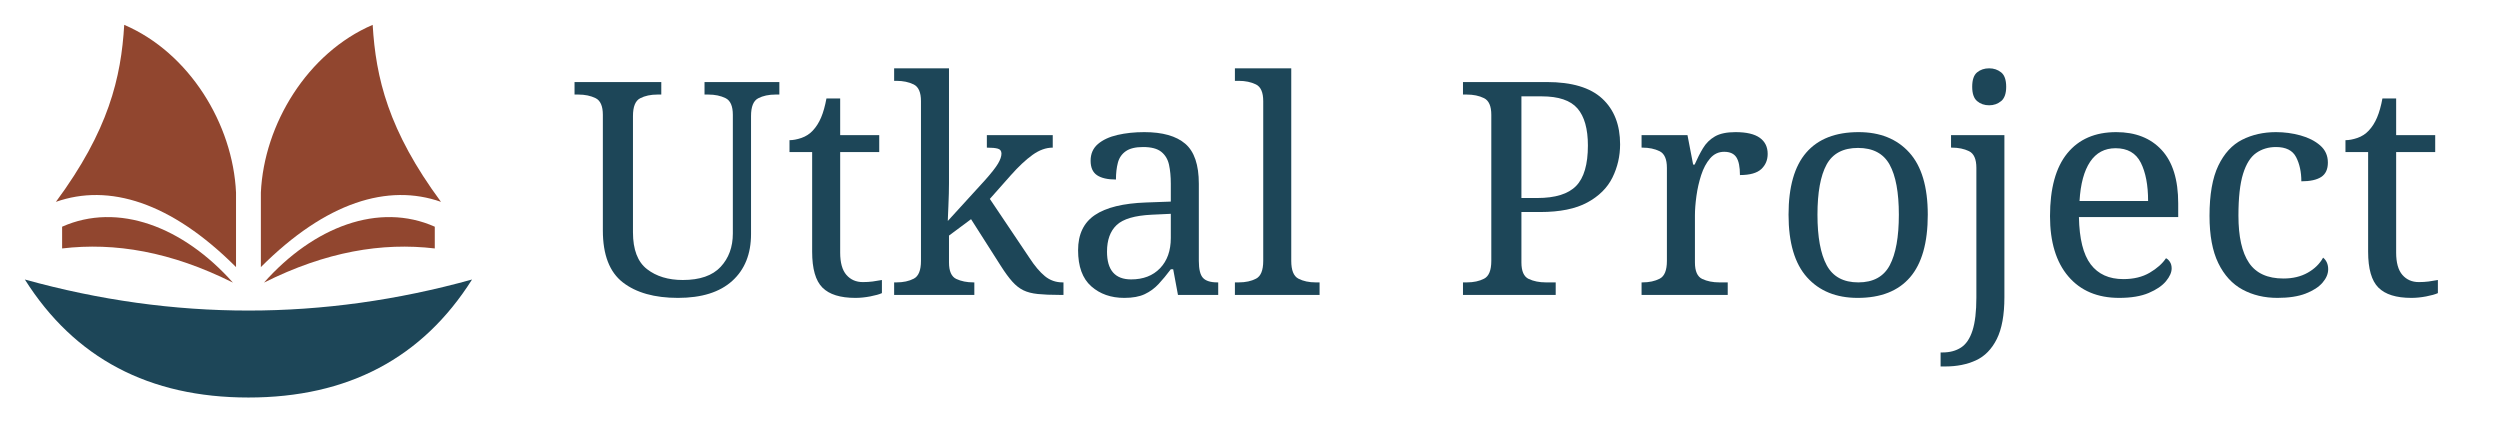
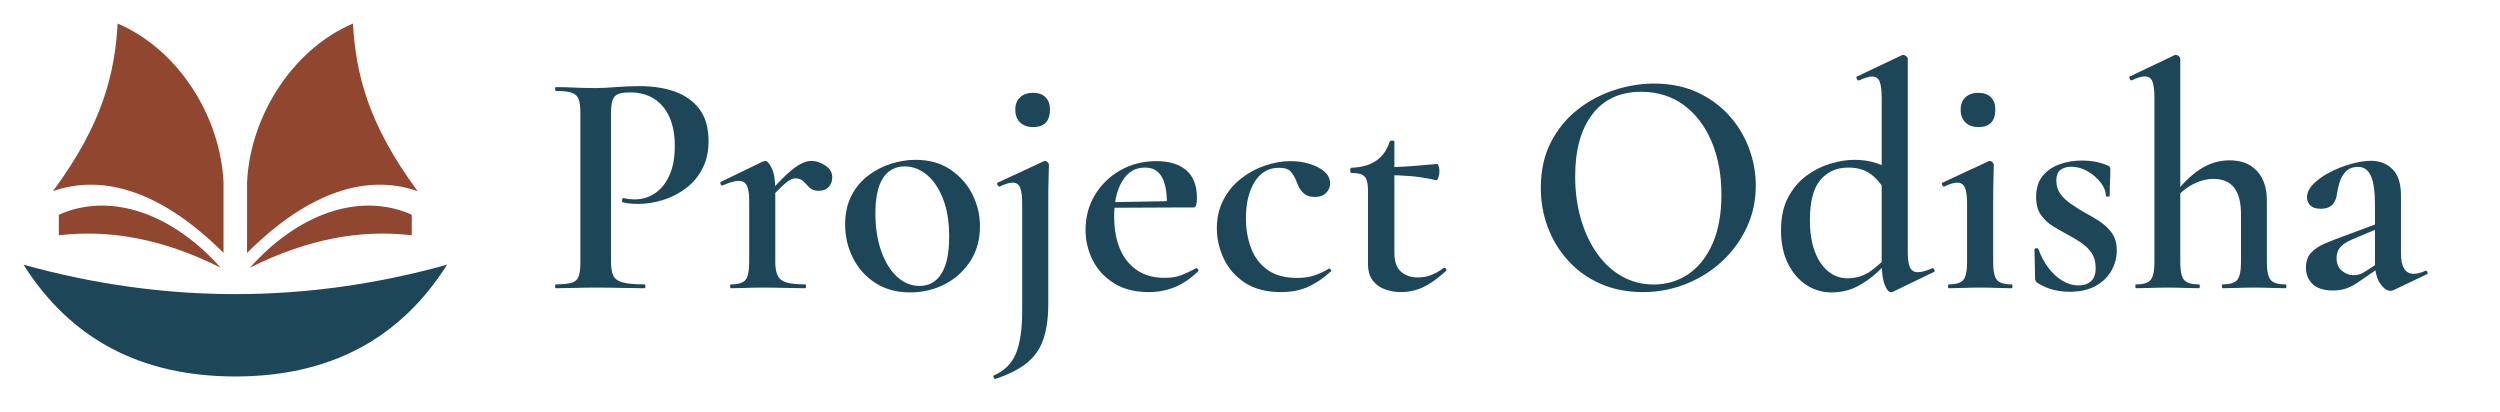
- <svg xmlns="http://www.w3.org/2000/svg" width="805" height="140" viewBox="0 0 805 140" role="img">
+ <svg xmlns="http://www.w3.org/2000/svg" width="850" height="140" viewBox="0 0 850 140" role="img">
  <g fill="#91462F">
    <path d="M76 86C55 65 35 59 18 65C35 42 39 25 40 8C61 17 75 40 76 62Z" />
    <path d="M84 86C105 65 125 59 142 65C125 42 121 25 120 8C99 17 85 40 84 62Z" />
    <path d="M20 73C38 65 59 73 75 91C55 81 37 78 20 80Z" />
    <path d="M140 73C122 65 101 73 85 91C105 81 123 78 140 80Z" />
  </g>
  <path fill="#1D4658" d="M8 90Q80 110 152 90Q128 128 80 128Q32 128 8 90Z" />
-   <g fill="#1D4658" transform="translate(185 22) scale(0.96) translate(-1.5 76)">
-     <path d="M36.200,1.000 Q24.400,1.000 17.700,-4.200 Q11.000,-9.400 11.000,-21.600 L11.000,-60.400 Q11.000,-64.800 8.550,-66.000 Q6.100,-67.200 2.800,-67.200 L1.500,-67.200 L1.500,-71.400 L30.600,-71.400 L30.600,-67.200 L29.300,-67.200 Q25.900,-67.200 23.500,-65.950 Q21.100,-64.700 21.100,-60.000 L21.100,-21.000 Q21.100,-12.300 25.800,-8.650 Q30.500,-5.000 37.800,-5.000 Q46.400,-5.000 50.500,-9.400 Q54.600,-13.800 54.600,-20.600 L54.600,-60.400 Q54.600,-64.800 52.150,-66.000 Q49.700,-67.200 46.400,-67.200 L45.100,-67.200 L45.100,-71.400 L70.200,-71.400 L70.200,-67.200 L68.900,-67.200 Q65.500,-67.200 63.100,-65.950 Q60.700,-64.700 60.700,-60.000 L60.700,-20.400 Q60.700,-10.400 54.400,-4.700 Q48.100,1.000 36.200,1.000 Z " />
-     <path d="M95.700,1.000 Q88.100,1.000 84.650,-2.450 Q81.200,-5.900 81.200,-14.500 L81.200,-47.900 L73.600,-47.900 L73.600,-51.900 Q75.400,-51.900 77.600,-52.650 Q79.800,-53.400 81.400,-55.100 Q83.100,-56.900 84.200,-59.500 Q85.300,-62.100 86.000,-65.900 L90.600,-65.900 L90.600,-53.600 L103.700,-53.600 L103.700,-47.900 L90.600,-47.900 L90.600,-14.200 Q90.600,-9.100 92.700,-6.700 Q94.800,-4.300 98.200,-4.300 Q100.000,-4.300 101.500,-4.500 Q103.000,-4.700 104.600,-5.000 L104.600,-0.600 Q103.300,0.000 100.700,0.500 Q98.100,1.000 95.700,1.000 Z " />
-     <path d="M108.700,0.000 L108.700,-4.200 L109.500,-4.200 Q112.900,-4.200 115.300,-5.450 Q117.700,-6.700 117.700,-11.400 L117.700,-65.000 Q117.700,-69.400 115.250,-70.600 Q112.800,-71.800 109.500,-71.800 L108.700,-71.800 L108.700,-76.000 L127.100,-76.000 L127.100,-37.400 Q127.100,-36.100 127.050,-34.000 Q127.000,-31.900 126.900,-29.800 Q126.800,-27.700 126.750,-26.250 Q126.700,-24.800 126.700,-24.800 L139.200,-38.500 Q142.400,-42.100 143.550,-44.050 Q144.700,-46.000 144.700,-47.400 Q144.700,-48.700 143.500,-49.050 Q142.300,-49.400 139.800,-49.400 L139.800,-53.600 L161.900,-53.600 L161.900,-49.400 Q158.500,-49.400 155.100,-46.950 Q151.700,-44.500 147.800,-40.100 L140.800,-32.200 L154.100,-12.400 Q156.700,-8.400 159.250,-6.300 Q161.800,-4.200 165.200,-4.200 L165.500,-4.200 L165.500,0.000 L164.100,0.000 Q159.800,0.000 156.900,-0.300 Q154.000,-0.600 152.050,-1.550 Q150.100,-2.500 148.350,-4.450 Q146.600,-6.400 144.500,-9.700 L134.500,-25.400 L127.100,-19.900 L127.100,-10.900 Q127.100,-6.500 129.550,-5.350 Q132.000,-4.200 135.300,-4.200 L135.600,-4.200 L135.600,0.000 Z " />
-     <path d="M185.900,1.000 Q179.200,1.000 174.800,-2.900 Q170.400,-6.800 170.400,-15.000 Q170.400,-23.000 176.050,-26.800 Q181.700,-30.600 193.200,-31.000 L201.500,-31.300 L201.500,-37.300 Q201.500,-40.900 200.900,-43.650 Q200.300,-46.400 198.300,-48.000 Q196.300,-49.600 192.200,-49.600 Q188.400,-49.600 186.400,-48.200 Q184.400,-46.800 183.750,-44.350 Q183.100,-41.900 183.100,-38.700 Q178.900,-38.700 176.750,-40.150 Q174.600,-41.600 174.600,-45.000 Q174.600,-48.500 177.050,-50.600 Q179.500,-52.700 183.600,-53.650 Q187.700,-54.600 192.600,-54.600 Q201.800,-54.600 206.350,-50.700 Q210.900,-46.800 210.900,-37.300 L210.900,-11.400 Q210.900,-7.200 212.300,-5.700 Q213.700,-4.200 217.100,-4.200 L217.400,-4.200 L217.400,0.000 L203.900,0.000 L202.300,-8.600 L201.500,-8.600 Q199.400,-5.800 197.400,-3.650 Q195.400,-1.500 192.750,-0.250 Q190.100,1.000 185.900,1.000 Z M188.200,-5.200 Q194.300,-5.200 197.900,-8.950 Q201.500,-12.700 201.500,-19.100 L201.500,-27.200 L195.100,-26.900 Q186.600,-26.500 183.350,-23.450 Q180.100,-20.400 180.100,-14.500 Q180.100,-5.200 188.200,-5.200 Z " />
-     <path d="M223.000,0.000 L223.000,-4.200 L224.300,-4.200 Q227.700,-4.200 230.100,-5.450 Q232.500,-6.700 232.500,-11.400 L232.500,-65.000 Q232.500,-69.400 230.050,-70.600 Q227.600,-71.800 224.300,-71.800 L223.000,-71.800 L223.000,-76.000 L241.900,-76.000 L241.900,-11.400 Q241.900,-6.700 244.300,-5.450 Q246.700,-4.200 250.100,-4.200 L251.400,-4.200 L251.400,0.000 Z " />
-     <path d="M299.500,0.000 L299.500,-4.200 L300.800,-4.200 Q304.200,-4.200 306.600,-5.450 Q309.000,-6.700 309.000,-11.400 L309.000,-60.400 Q309.000,-64.800 306.550,-66.000 Q304.100,-67.200 300.800,-67.200 L299.500,-67.200 L299.500,-71.400 L327.600,-71.400 Q340.200,-71.400 346.200,-65.850 Q352.200,-60.300 352.200,-50.500 Q352.200,-44.600 349.650,-39.400 Q347.100,-34.200 341.200,-31.000 Q335.300,-27.800 325.400,-27.800 L319.100,-27.800 L319.100,-10.900 Q319.100,-6.500 321.550,-5.350 Q324.000,-4.200 327.300,-4.200 L330.600,-4.200 L330.600,0.000 Z M324.400,-32.500 Q333.500,-32.500 337.450,-36.550 Q341.400,-40.600 341.400,-50.100 Q341.400,-58.500 337.900,-62.550 Q334.400,-66.600 325.900,-66.600 L319.100,-66.600 L319.100,-32.500 Z " />
-     <path d="M359.400,0.000 L359.400,-4.200 L359.700,-4.200 Q363.100,-4.200 365.500,-5.450 Q367.900,-6.700 367.900,-11.400 L367.900,-42.600 Q367.900,-47.000 365.450,-48.200 Q363.000,-49.400 359.700,-49.400 L359.400,-49.400 L359.400,-53.600 L374.800,-53.600 L376.700,-43.700 L377.200,-43.700 Q378.500,-46.700 380.000,-49.200 Q381.500,-51.700 384.000,-53.150 Q386.500,-54.600 390.900,-54.600 Q396.400,-54.600 399.050,-52.700 Q401.700,-50.800 401.700,-47.300 Q401.700,-44.200 399.550,-42.200 Q397.400,-40.200 392.400,-40.200 Q392.400,-44.300 391.200,-46.150 Q390.000,-48.000 387.100,-48.000 Q384.300,-48.000 382.400,-45.800 Q380.500,-43.600 379.400,-40.200 Q378.300,-36.800 377.800,-33.150 Q377.300,-29.500 377.300,-26.600 L377.300,-10.900 Q377.300,-6.500 379.750,-5.350 Q382.200,-4.200 385.500,-4.200 L388.300,-4.200 L388.300,0.000 Z " />
-     <path d="M431.900,1.000 Q421.100,1.000 414.900,-5.900 Q408.700,-12.800 408.700,-26.900 Q408.700,-40.900 414.650,-47.750 Q420.600,-54.600 432.200,-54.600 Q443.000,-54.600 449.200,-47.750 Q455.400,-40.900 455.400,-26.900 Q455.400,-12.800 449.450,-5.900 Q443.500,1.000 431.900,1.000 Z M432.100,-4.200 Q439.600,-4.200 442.650,-9.950 Q445.700,-15.700 445.700,-26.900 Q445.700,-38.100 442.600,-43.700 Q439.500,-49.300 432.000,-49.300 Q424.500,-49.300 421.450,-43.700 Q418.400,-38.100 418.400,-26.900 Q418.400,-15.700 421.500,-9.950 Q424.600,-4.200 432.100,-4.200 Z " />
-     <path d="M476.000,-63.600 Q473.600,-63.600 471.950,-65.000 Q470.300,-66.400 470.300,-69.800 Q470.300,-73.300 471.950,-74.650 Q473.600,-76.000 476.000,-76.000 Q478.300,-76.000 480.000,-74.650 Q481.700,-73.300 481.700,-69.800 Q481.700,-66.400 480.000,-65.000 Q478.300,-63.600 476.000,-63.600 Z M459.700,24.000 L459.700,19.300 L460.400,19.300 Q464.000,19.300 466.550,17.650 Q469.100,16.000 470.400,11.950 Q471.700,7.900 471.700,0.900 L471.700,-42.600 Q471.700,-47.000 469.250,-48.200 Q466.800,-49.400 463.500,-49.400 L463.200,-49.400 L463.200,-53.600 L481.100,-53.600 L481.100,0.800 Q481.100,9.700 478.550,14.800 Q476.000,19.900 471.550,21.950 Q467.100,24.000 461.300,24.000 Z " />
-     <path d="M519.600,1.000 Q508.700,1.000 502.550,-6.200 Q496.400,-13.400 496.400,-26.400 Q496.400,-40.400 502.200,-47.500 Q508.000,-54.600 518.600,-54.600 Q528.300,-54.600 533.850,-48.600 Q539.400,-42.600 539.400,-30.700 L539.400,-26.100 L506.100,-26.100 Q506.300,-15.200 510.050,-10.250 Q513.800,-5.300 521.000,-5.300 Q526.200,-5.300 529.850,-7.450 Q533.500,-9.600 535.300,-12.300 Q536.000,-12.000 536.600,-11.100 Q537.200,-10.200 537.200,-8.900 Q537.200,-6.900 535.300,-4.600 Q533.400,-2.300 529.500,-0.650 Q525.600,1.000 519.600,1.000 Z M529.300,-31.500 Q529.300,-39.500 526.850,-44.350 Q524.400,-49.200 518.400,-49.200 Q512.900,-49.200 509.850,-44.650 Q506.800,-40.100 506.300,-31.500 Z " />
-     <path d="M572.700,1.000 Q566.100,1.000 560.950,-1.800 Q555.800,-4.600 552.850,-10.650 Q549.900,-16.700 549.900,-26.500 Q549.900,-37.200 552.850,-43.350 Q555.800,-49.500 560.850,-52.050 Q565.900,-54.600 572.200,-54.600 Q576.400,-54.600 580.400,-53.500 Q584.400,-52.400 587.000,-50.150 Q589.600,-47.900 589.600,-44.400 Q589.600,-41.000 587.350,-39.550 Q585.100,-38.100 580.700,-38.100 Q580.700,-42.800 578.950,-46.200 Q577.200,-49.600 572.200,-49.600 Q568.400,-49.600 565.550,-47.600 Q562.700,-45.600 561.150,-40.600 Q559.600,-35.600 559.600,-26.600 Q559.600,-16.000 563.150,-10.750 Q566.700,-5.500 574.700,-5.500 Q579.400,-5.500 582.850,-7.450 Q586.300,-9.400 588.000,-12.500 Q589.700,-11.100 589.700,-8.600 Q589.700,-6.300 587.800,-4.100 Q585.900,-1.900 582.150,-0.450 Q578.400,1.000 572.700,1.000 Z " />
-     <path d="M617.600,1.000 Q610.000,1.000 606.550,-2.450 Q603.100,-5.900 603.100,-14.500 L603.100,-47.900 L595.500,-47.900 L595.500,-51.900 Q597.300,-51.900 599.500,-52.650 Q601.700,-53.400 603.300,-55.100 Q605.000,-56.900 606.100,-59.500 Q607.200,-62.100 607.900,-65.900 L612.500,-65.900 L612.500,-53.600 L625.600,-53.600 L625.600,-47.900 L612.500,-47.900 L612.500,-14.200 Q612.500,-9.100 614.600,-6.700 Q616.700,-4.300 620.100,-4.300 Q621.900,-4.300 623.400,-4.500 Q624.900,-4.700 626.500,-5.000 L626.500,-0.600 Q625.200,0.000 622.600,0.500 Q620.000,1.000 617.600,1.000 Z " />
+   <g fill="#1D4658">
+     <path d="M207.732 88.699Q207.732 91.982 208.503 93.678Q209.275 95.374 211.753 96.03Q214.232 96.687 219.109 96.687Q219.437 96.687 219.437 97.343Q219.437 98.0 219.109 98.0Q215.608 98.0 211.504 97.891Q207.401 97.781 202.587 97.781Q198.768 97.781 195.287 97.891Q191.806 98.0 189.021 98.0Q188.723 98.0 188.723 97.343Q188.723 96.687 189.021 96.687Q192.624 96.687 194.386 96.14Q196.147 95.593 196.74 93.951Q197.332 92.31 197.332 89.137V38.475Q197.332 35.302 196.74 33.716Q196.147 32.129 194.386 31.527Q192.624 30.925 189.021 30.925Q188.723 30.925 188.723 30.269Q188.723 29.612 189.021 29.612Q191.806 29.612 195.232 29.776Q198.658 29.941 202.477 29.941Q205.163 29.941 209.371 29.612Q213.578 29.284 217.479 29.284Q224.131 29.284 229.333 31.104Q234.535 32.925 237.633 36.864Q240.731 40.803 240.889 47.229Q241.048 52.87 238.978 57.028Q236.909 61.186 233.353 63.906Q229.797 66.626 225.49 67.979Q221.183 69.332 216.945 69.332Q215.761 69.332 214.393 69.222Q213.025 69.113 211.742 68.785Q211.384 68.675 211.508 67.964Q211.633 67.253 212.04 67.362Q212.946 67.581 214.025 67.691Q215.104 67.8 215.821 67.8Q219.446 67.8 222.523 65.83Q225.601 63.861 227.513 59.797Q229.425 55.734 229.425 49.655Q229.425 43.796 227.588 39.757Q225.751 35.718 222.367 33.569Q218.983 31.42 214.248 31.42Q211.737 31.42 210.317 31.922Q208.897 32.424 208.315 33.986Q207.732 35.548 207.732 38.694Z" />
+     <path d="M261.042 68.347 260.287 67.015Q264.494 62.061 267.343 59.42Q270.192 56.779 272.211 55.739Q274.23 54.7 275.901 54.7Q278.199 54.7 280.585 56.26Q282.972 57.821 282.972 60.285Q282.972 62.252 281.755 63.564Q280.538 64.876 278.371 64.876Q276.344 64.876 275.255 63.792Q274.167 62.709 273.191 61.681Q272.216 60.652 270.435 60.652Q269.609 60.652 268.619 61.175Q267.629 61.697 265.873 63.325Q264.116 64.952 261.042 68.347ZM248.565 98.0Q248.237 98.0 248.237 97.343Q248.237 96.687 248.565 96.687Q252.258 96.687 253.492 95.145Q254.725 93.604 254.725 89.137V68.205Q254.725 64.722 253.929 63.106Q253.133 61.489 251.183 61.489Q250.168 61.489 248.795 61.887Q247.422 62.285 245.69 63.051Q245.252 63.24 245.018 62.613Q244.785 61.987 245.064 61.847L259.43 54.888Q259.967 54.7 260.136 54.7Q261.219 54.7 262.408 57.22Q263.597 59.741 263.597 64.484V89.137Q263.597 92.072 264.442 93.753Q265.287 95.434 267.481 96.061Q269.675 96.687 273.666 96.687Q274.074 96.687 274.074 97.343Q274.074 98.0 273.666 98.0Q270.802 98.0 267.102 97.891Q263.402 97.781 259.176 97.781Q256.203 97.781 253.433 97.891Q250.663 98.0 248.565 98.0Z" />
+     <path d="M309.419 99.422Q302.646 99.422 297.688 96.249Q292.73 93.076 290.04 87.769Q287.349 82.462 287.349 76.335Q287.349 70.645 289.507 66.487Q291.666 62.329 295.231 59.648Q298.797 56.967 303.004 55.654Q307.212 54.341 311.309 54.341Q318.192 54.341 323.095 57.624Q327.999 60.906 330.595 66.049Q333.191 71.192 333.191 76.961Q333.191 83.726 329.899 88.799Q326.606 93.872 321.211 96.647Q315.815 99.422 309.419 99.422ZM312.642 97.215Q317.5 97.215 320.11 92.993Q322.719 88.77 322.719 80.52Q322.719 72.893 320.62 67.562Q318.52 62.23 315.091 59.405Q311.662 56.579 307.619 56.579Q302.81 56.579 300.221 60.544Q297.632 64.509 297.632 72.527Q297.632 79.697 299.597 85.317Q301.563 90.937 304.977 94.076Q308.391 97.215 312.642 97.215Z" />
+     <path d="M356.634 56.021Q356.634 57.183 356.525 60.353Q356.415 63.522 356.415 69.061V103.252Q356.415 110.474 354.745 115.343Q353.075 120.212 349.163 123.386Q345.252 126.559 338.353 128.857Q338.134 128.966 337.86 128.364Q337.587 127.762 337.885 127.653Q343.277 125.355 345.41 120.212Q347.544 115.07 347.544 105.769V69.25Q347.544 65.549 346.857 63.822Q346.171 62.096 344.281 62.096Q343.454 62.096 342.355 62.44Q341.255 62.783 339.901 63.42Q339.463 63.53 339.15 62.888Q338.837 62.247 339.195 62.107L354.905 54.809Q355.124 54.7 355.233 54.7Q355.72 54.7 356.177 55.156Q356.634 55.613 356.634 56.021ZM351.248 43.205Q348.455 43.205 346.83 41.635Q345.205 40.065 345.205 37.222Q345.205 34.618 346.83 33.088Q348.455 31.557 351.248 31.557Q354.011 31.557 355.502 33.088Q356.992 34.618 356.992 37.222Q356.992 43.205 351.248 43.205Z" />
+     <path d="M390.546 99.313Q383.614 99.313 378.816 96.344Q374.018 93.374 371.552 88.52Q369.086 83.666 369.086 78.146Q369.086 71.63 372.229 66.362Q375.372 61.095 380.847 57.937Q386.323 54.779 393.243 54.779Q399.639 54.779 403.298 57.854Q406.956 60.928 406.956 67.332Q406.956 68.755 406.723 69.649Q406.489 70.544 405.723 70.544H396.693Q397.002 64.156 395.234 60.562Q393.465 56.967 389.266 56.967Q384.408 56.967 381.611 61.499Q378.814 66.03 378.814 73.651Q378.814 79.937 380.783 84.608Q382.753 89.279 386.582 91.871Q390.412 94.463 395.962 94.463Q399.396 94.463 401.699 93.552Q404.002 92.641 406.617 91.219Q406.836 91 407.219 91.453Q407.602 91.905 407.383 92.234Q403.395 96.071 399.272 97.692Q395.15 99.313 390.546 99.313ZM375.646 70.653 375.536 68.785 399.77 68.347V70.544Z" />
+     <path d="M435.562 99.313Q428.042 99.313 423.193 96.085Q418.345 92.857 416.037 87.839Q413.73 82.821 413.73 77.678Q413.73 72.207 415.967 67.939Q418.205 63.672 421.89 60.757Q425.574 57.843 430.05 56.311Q434.525 54.779 438.891 54.779Q442.034 54.779 445.117 55.679Q448.2 56.579 450.219 58.279Q452.237 59.979 452.237 62.444Q452.237 64.153 450.901 65.56Q449.565 66.966 447.002 66.966Q444.597 66.966 443.186 65.663Q441.774 64.361 440.959 62.077Q440.043 59.662 438.872 58.354Q437.701 57.047 434.834 57.047Q429.587 57.047 426.602 61.797Q423.616 66.547 423.616 74.187Q423.616 79.689 425.347 84.32Q427.079 88.951 430.905 91.722Q434.73 94.493 441.057 94.493Q444.22 94.493 446.673 93.712Q449.127 92.931 451.772 91.377Q452.021 91.159 452.404 91.596Q452.787 92.034 452.538 92.253Q448.739 95.724 444.75 97.519Q440.762 99.313 435.562 99.313Z" />
+     <path d="M476.318 99.313Q473.692 99.313 471.102 98.453Q468.511 97.592 466.811 95.479Q465.111 93.366 465.111 89.607V64.835Q465.111 62.416 464.624 61.118Q464.137 59.82 462.933 59.319Q461.73 58.817 459.5 58.817Q459.093 58.817 459.093 57.922Q459.093 57.028 459.5 57.028Q464.69 56.869 467.935 54.611Q471.181 52.353 472.45 48.216Q472.609 47.809 473.35 47.809Q474.091 47.809 474.091 48.216V85.967Q474.091 90.404 476.335 92.369Q478.578 94.334 482.161 94.334Q484.798 94.334 487.041 93.325Q489.284 92.316 490.786 91.142Q491.145 90.844 491.592 91.336Q492.039 91.829 491.601 92.157Q487.553 95.875 483.973 97.594Q480.394 99.313 476.318 99.313ZM488.239 61.254Q483.813 60.239 479.691 59.886Q475.569 59.533 470.954 59.533V56.839Q475.38 56.839 479.612 56.511Q483.844 56.182 488.647 55.745Q488.896 55.745 489.155 56.535Q489.413 57.326 489.413 58.341Q489.413 59.345 489.045 60.354Q488.677 61.363 488.239 61.254Z" />
+     <path d="" />
+     <path d="M558.561 99.313Q550.683 99.313 544.282 96.523Q537.881 93.733 533.34 88.809Q528.799 83.885 526.337 77.484Q523.875 71.083 523.875 63.861Q523.875 54.998 527.322 48.323Q530.769 41.648 536.458 37.217Q542.148 32.785 548.932 30.597Q555.716 28.409 562.391 28.409Q570.488 28.409 576.889 31.308Q583.29 34.208 587.777 39.132Q592.263 44.056 594.615 50.293Q596.968 56.53 596.968 63.095Q596.968 70.754 593.904 77.32Q590.84 83.885 585.533 88.809Q580.227 93.733 573.278 96.523Q566.33 99.313 558.561 99.313ZM562.262 96.728Q568.811 96.728 574.017 93.212Q579.223 89.695 582.254 82.866Q585.285 76.037 585.285 66.238Q585.285 56.081 581.965 48.188Q578.646 40.294 572.534 35.753Q566.423 31.213 557.954 31.213Q547.244 31.213 541.401 38.853Q535.558 46.493 535.558 59.903Q535.558 67.8 537.524 74.529Q539.489 81.259 543.067 86.267Q546.645 91.276 551.532 94.002Q556.419 96.728 562.262 96.728Z" />
+     <path d="M622.693 99.422Q618.048 99.422 614.148 96.876Q610.249 94.329 607.896 89.599Q605.544 84.87 605.544 78.236Q605.544 71.712 607.936 67.171Q610.328 62.63 614.088 59.819Q617.848 57.008 622.225 55.675Q626.602 54.341 630.571 54.341Q634.48 54.341 637.857 55.431Q641.234 56.521 643.999 58.245L641.904 66.596Q639.486 61.883 636.366 59.429Q633.246 56.976 628.478 56.976Q622.507 56.976 618.938 61.161Q615.37 65.346 615.37 74.825Q615.37 81.032 617.022 85.469Q618.674 89.906 621.59 92.264Q624.506 94.622 628.109 94.622Q632.666 94.622 636.129 92.094Q639.593 89.566 642.777 86.024L643.811 86.949Q641.513 89.575 638.409 92.474Q635.306 95.374 631.422 97.398Q627.537 99.422 622.693 99.422ZM648.639 19.912V85.548Q648.639 89.328 649.41 90.936Q650.182 92.543 652.004 92.543Q652.86 92.543 654.129 92.229Q655.398 91.916 656.911 91.219Q657.3 91 657.613 91.602Q657.926 92.203 657.617 92.422L643.57 99.212Q643.212 99.351 642.933 99.351Q641.748 99.351 640.758 96.691Q639.768 94.031 639.768 89.058V33.25Q639.768 29.47 639.081 27.744Q638.394 26.018 636.444 26.018Q635.618 26.018 634.533 26.376Q633.449 26.734 632.064 27.342Q631.627 27.481 631.314 26.825Q631 26.168 631.279 26.059L646.612 18.78Q646.831 18.67 647.08 18.67Q647.536 18.67 648.088 19.087Q648.639 19.505 648.639 19.912Z" />
+     <path d="M662.615 98.0Q662.317 98.0 662.317 97.343Q662.317 96.687 662.615 96.687Q666.308 96.687 667.556 95.145Q668.805 93.604 668.805 89.137V69.25Q668.805 65.549 668.079 63.822Q667.353 62.096 665.432 62.096Q664.606 62.096 663.506 62.44Q662.407 62.783 661.053 63.42Q660.615 63.53 660.341 62.888Q660.068 62.247 660.426 62.107L676.136 54.809Q676.385 54.7 676.495 54.7Q676.951 54.7 677.423 55.156Q677.895 55.613 677.895 56.021Q677.895 57.183 677.786 60.353Q677.676 63.522 677.676 69.061V89.137Q677.676 93.604 678.935 95.145Q680.193 96.687 683.916 96.687Q684.244 96.687 684.244 97.343Q684.244 98.0 683.916 98.0Q681.818 98.0 679.063 97.891Q676.309 97.781 673.226 97.781Q670.252 97.781 667.498 97.891Q664.743 98.0 662.615 98.0ZM672.668 43.205Q669.875 43.205 668.25 41.635Q666.625 40.065 666.625 37.222Q666.625 34.618 668.25 33.088Q669.875 31.557 672.668 31.557Q675.43 31.557 676.921 33.088Q678.412 34.618 678.412 37.222Q678.412 43.205 672.668 43.205Z" />
+     <path d="M699.161 61.497Q699.161 63.976 700.48 65.841Q701.798 67.707 703.873 69.154Q705.948 70.601 708.306 71.994Q711.071 73.465 713.667 75.131Q716.263 76.797 717.984 79.144Q719.705 81.491 719.705 85.231Q719.705 88.732 717.914 91.964Q716.124 95.196 712.558 97.2Q708.992 99.204 703.672 99.204Q700.966 99.204 698.291 98.572Q695.616 97.94 692.593 96.129Q692.374 95.91 692.155 95.582Q691.937 95.254 691.937 94.816L691.718 84.796Q691.718 84.467 692.32 84.413Q692.921 84.358 693.031 84.607Q694.295 88.169 696.408 90.997Q698.521 93.826 701.206 95.435Q703.891 97.045 706.766 97.045Q709.406 97.045 710.994 95.557Q712.582 94.069 712.521 91.013Q712.491 87.92 711.078 85.91Q709.665 83.901 707.526 82.469Q705.387 81.037 703.108 79.833Q700.532 78.441 698.03 76.924Q695.528 75.407 693.902 73.07Q692.276 70.732 692.276 66.963Q692.276 62.488 694.544 59.767Q696.811 57.047 700.387 55.813Q703.962 54.579 707.811 54.579Q710.098 54.579 712.107 54.923Q714.116 55.266 716.532 56.221Q717.516 56.579 717.516 57.424Q717.516 59.462 717.407 61.679Q717.297 63.896 717.297 66.561Q717.297 66.859 716.641 66.859Q715.984 66.859 715.984 66.561Q715.984 64.361 714.258 62.105Q712.532 59.848 709.842 58.268Q707.151 56.688 704.159 56.688Q702.236 56.688 700.698 57.665Q699.161 58.642 699.161 61.497Z" />
+     <path d="M726.265 98.0Q726.016 98.0 726.016 97.343Q726.016 96.687 726.265 96.687Q729.957 96.687 731.231 95.145Q732.504 93.604 732.504 89.137V33.22Q732.504 29.44 731.818 27.714Q731.131 25.988 729.241 25.988Q727.649 25.988 724.782 27.312Q724.423 27.451 724.11 26.81Q723.797 26.168 724.076 26.029L739.359 18.75Q739.548 18.67 739.627 18.67Q739.707 18.67 739.816 18.67Q740.303 18.67 740.8 19.087Q741.296 19.505 741.296 19.912V89.137Q741.296 93.604 742.569 95.145Q743.843 96.687 747.566 96.687Q747.943 96.687 747.943 97.343Q747.943 98.0 747.566 98.0Q745.438 98.0 742.738 97.891Q740.038 97.781 736.955 97.781Q733.902 97.781 731.132 97.891Q728.363 98.0 726.265 98.0ZM755.699 98.0Q755.45 98.0 755.45 97.343Q755.45 96.687 755.699 96.687Q759.392 96.687 760.665 95.145Q761.938 93.604 761.938 89.137V72.809Q761.938 60.819 752.605 60.819Q749.051 60.819 745.364 62.776Q741.676 64.733 739.376 68.09L738.779 66.777Q742.97 60.945 747.755 57.728Q752.539 54.511 758.018 54.511Q764.086 54.511 767.408 58.175Q770.73 61.839 770.73 68.068V89.137Q770.73 93.604 772.004 95.145Q773.277 96.687 777 96.687Q777.377 96.687 777.377 97.343Q777.377 98.0 777 98.0Q774.872 98.0 772.172 97.891Q769.472 97.781 766.389 97.781Q763.336 97.781 760.566 97.891Q757.797 98.0 755.699 98.0Z" />
+     <path d="M813.768 98.657Q813.33 98.875 812.734 98.875Q810.945 98.875 809.216 96.34Q807.487 93.804 807.487 89.03V69.737Q807.487 62.873 806.107 59.811Q804.727 56.749 801.792 56.749Q799.056 56.749 797.568 58.324Q796.08 59.9 795.467 61.919Q794.855 63.937 794.655 65.42Q794.357 68.18 793.016 69.578Q791.676 70.976 789.091 70.976Q786.577 70.976 785.479 69.832Q784.38 68.689 784.38 67.119Q784.38 64.703 786.628 62.471Q788.875 60.239 792.32 58.479Q795.766 56.718 799.485 55.694Q803.203 54.67 806.098 54.67Q810.584 54.67 813.456 57.529Q816.328 60.389 816.328 66.454V86.183Q816.328 89.566 817.417 91.332Q818.506 93.098 820.645 93.098Q822.327 93.098 824.601 92.091Q825.068 91.872 825.327 92.474Q825.585 93.076 825.038 93.295ZM793.211 98.766Q788.607 98.766 786.314 96.602Q784.022 94.438 784.022 91.008Q784.022 87.879 785.706 86.009Q787.389 84.139 790.337 82.855Q793.284 81.571 796.887 80.277L808.582 75.927L808.959 77.508L800.886 80.925Q799.62 81.404 798.099 82.205Q796.578 83.007 795.506 84.314Q794.433 85.622 794.433 87.777Q794.433 90.502 796.218 92.035Q798.003 93.569 800.194 93.569Q801.16 93.569 802.116 93.305Q803.072 93.041 804.377 92.184L810.36 88.314L810.499 89.944L802.689 95.325Q800.192 97.155 798.033 97.96Q795.875 98.766 793.211 98.766Z" />
  </g>
</svg>
